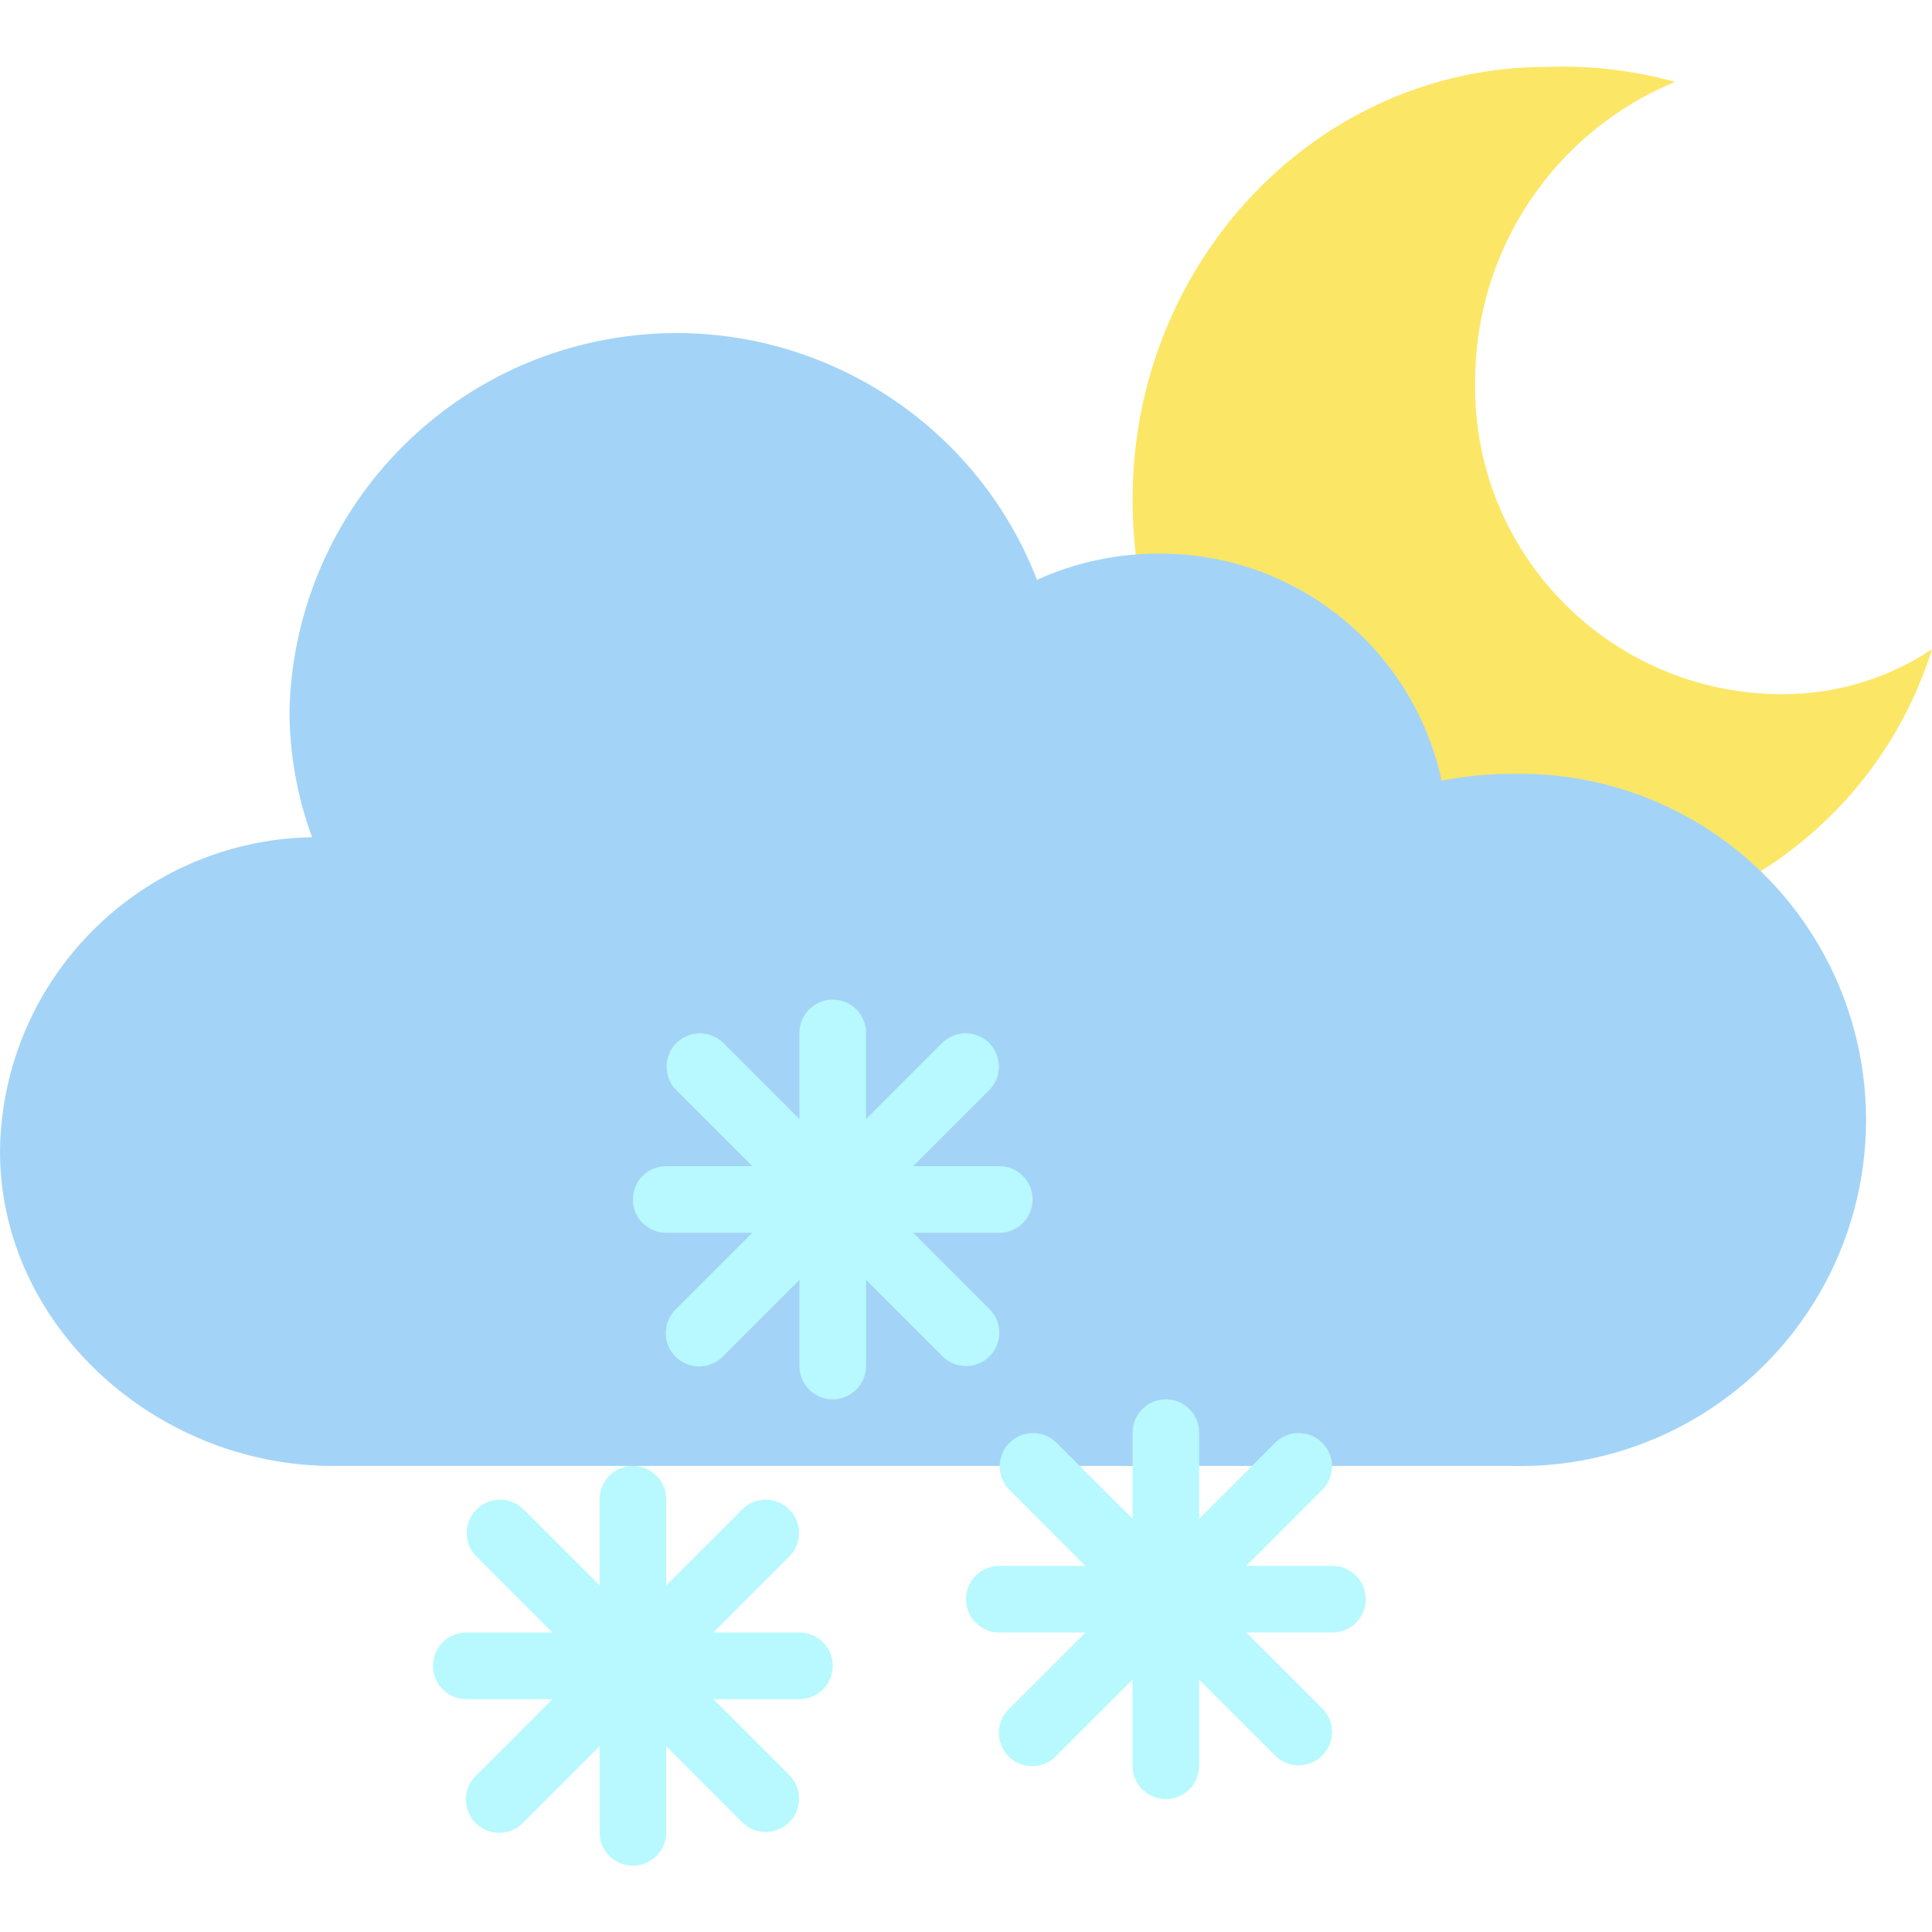
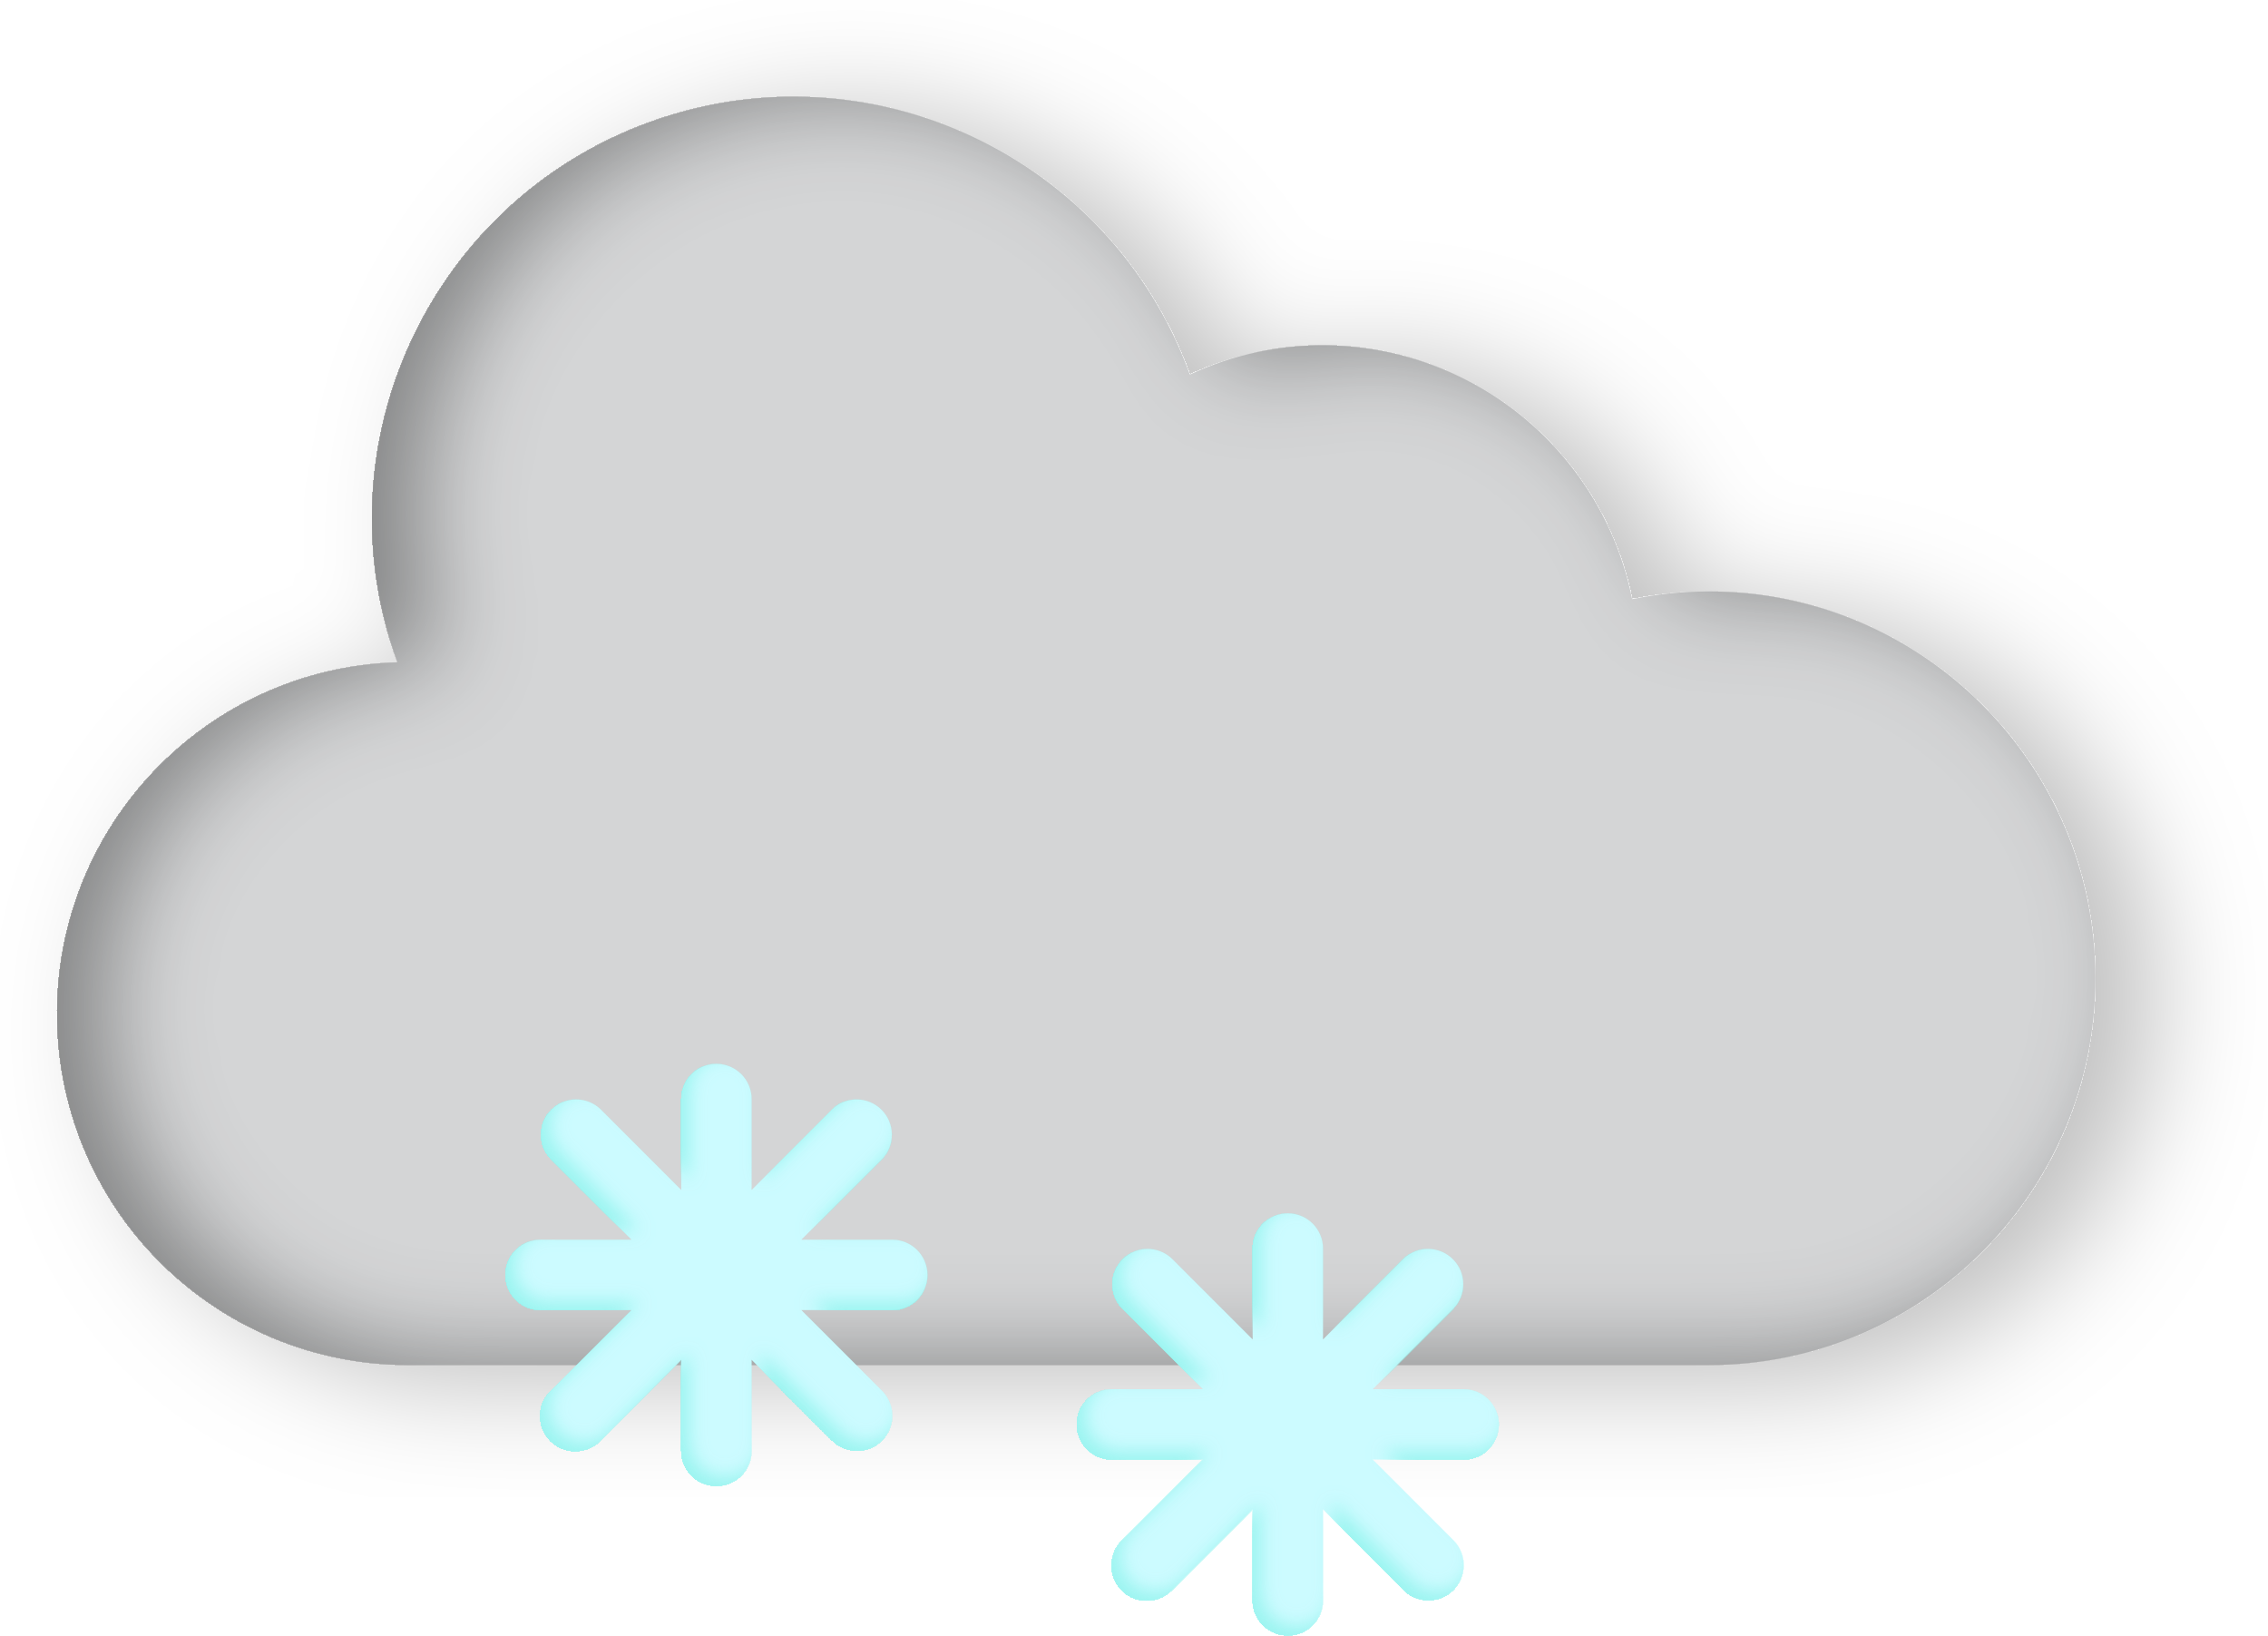
- <svg xmlns="http://www.w3.org/2000/svg" height="464pt" viewBox="0 -16 464 464" width="464pt">
-   <path d="m426.289 150.695c-40.672-.934-72.895-34.641-72-75.309.035-31.414 18.973-59.719 48-71.73-10.043-2.77-20.449-3.98-30.855-3.582-54.922 0-99.434 46.559-99.434 104 0 57.438 44.512 104 99.434 104 42.41-.094 79.871-27.668 92.566-68.137-11.152 7.406-24.328 11.168-37.711 10.758zm0 0" fill="#fce666" />
-   <path d="m352 336.074h11.031c30.172.723 58.363-14.957 73.66-40.969 15.297-26.016 15.297-58.273 0-84.289-15.297-26.012-43.488-41.691-73.66-40.969-5.641.004-11.266.555-16.801 1.648-6.926-32.023-35.371-54.789-68.133-54.535-10.02.004-19.918 2.145-29.043 6.281-16.062-41.289-59.039-65.5-102.676-57.844-43.641 7.656-75.809 45.047-76.859 89.34.023 10.352 1.859 20.617 5.426 30.336-41.281.73-74.488 34.164-74.945 75.445 0 41.73 37.344 75.555 80 75.555" fill="#a3d4f7" />
-   <g fill="#b7f9fe">
-     <path d="m192 376.074h-20.688l18.344-18.344c3.031-3.141 2.988-8.129-.098-11.215-3.086-3.086-8.074-3.129-11.215-.098l-18.344 18.344v-20.688c0-4.418-3.582-8-8-8s-8 3.582-8 8v20.688l-18.344-18.344c-3.141-3.031-8.129-2.988-11.215.098-3.086 3.086-3.129 8.074-.098 11.215l18.344 18.344h-20.688c-4.418 0-8 3.582-8 8s3.582 8 8 8h20.688l-18.344 18.344c-2.078 2.008-2.914 4.98-2.18 7.781.73 2.797 2.914 4.98 5.711 5.711 2.797.734 5.773-.102 7.781-2.18l18.344-18.344v20.688c0 4.418 3.582 8 8 8s8-3.582 8-8v-20.688l18.344 18.344c3.141 3.031 8.129 2.988 11.215-.098 3.086-3.086 3.129-8.078.098-11.215l-18.344-18.344h20.688c4.418 0 8-3.582 8-8s-3.582-8-8-8zm0 0" />
-     <path d="m320 360.074h-20.688l18.344-18.344c3.031-3.141 2.988-8.129-.098-11.215-3.086-3.086-8.074-3.129-11.215-.098l-18.344 18.344v-20.688c0-4.418-3.582-8-8-8s-8 3.582-8 8v20.688l-18.344-18.344c-3.141-3.031-8.129-2.988-11.215.098-3.086 3.086-3.129 8.074-.098 11.215l18.344 18.344h-20.688c-4.418 0-8 3.582-8 8s3.582 8 8 8h20.688l-18.344 18.344c-2.078 2.008-2.914 4.98-2.18 7.781.73 2.797 2.914 4.98 5.711 5.711 2.797.734 5.773-.102 7.781-2.18l18.344-18.344v20.688c0 4.418 3.582 8 8 8s8-3.582 8-8v-20.688l18.344 18.344c3.141 3.031 8.129 2.988 11.215-.098 3.086-3.086 3.129-8.078.098-11.215l-18.344-18.344h20.688c4.418 0 8-3.582 8-8s-3.582-8-8-8zm0 0" />
-     <path d="m232 312.074c3.234 0 6.152-1.949 7.391-4.941 1.238-2.988.551-6.426-1.734-8.715l-18.344-18.344h20.688c4.418 0 8-3.582 8-8s-3.582-8-8-8h-20.688l18.344-18.344c3.031-3.141 2.988-8.129-.098-11.215-3.086-3.086-8.074-3.129-11.215-.098l-18.344 18.344v-20.688c0-4.418-3.582-8-8-8s-8 3.582-8 8v20.688l-18.344-18.344c-3.141-3.031-8.129-2.988-11.215.098-3.086 3.086-3.129 8.074-.098 11.215l18.344 18.344h-20.688c-4.418 0-8 3.582-8 8s3.582 8 8 8h20.688l-18.344 18.344c-2.078 2.008-2.914 4.98-2.18 7.781.73 2.797 2.914 4.98 5.711 5.711 2.797.734 5.773-.102 7.781-2.18l18.344-18.344v20.688c0 4.418 3.582 8 8 8s8-3.582 8-8v-20.688l18.344 18.344c1.5 1.5 3.535 2.344 5.656 2.344zm0 0" />
+ <svg xmlns="http://www.w3.org/2000/svg" width="516" height="372" viewBox="0 0 516 372" fill="none">
+   <g id="Group 2">
+     <g id="Cloud" filter="url(#filter0_di)">
+       <path d="M388.755 134.541C382.905 134.541 377.066 135.127 371.333 136.283C367.01 114.705 353.032 96.299 333.412 86.337C313.787 76.374 290.679 75.956 270.707 85.2C252.632 35.414 197.621 9.709 147.835 27.783C98.049 45.861 72.344 100.872 90.418 150.658C46.806 152.037 12.357 188.131 13.009 231.762C13.665 275.389 49.185 310.432 92.82 310.502H388.755C437.342 310.502 476.736 271.112 476.736 222.522C476.736 173.931 437.342 134.541 388.755 134.541V134.541Z" fill="#D4D5D6" />
+     </g>
+     <g id="Snow Flake" filter="url(#filter1_i)">
+       <path d="M195 330C198.234 330 201.152 328.051 202.391 325.059C203.629 322.07 202.941 318.633 200.656 316.344L182.312 298H203C207.418 298 211 294.418 211 290C211 285.582 207.418 282 203 282H182.312L200.656 263.656C203.688 260.516 203.645 255.527 200.559 252.441C197.473 249.355 192.484 249.312 189.344 252.344L171 270.688V250C171 245.582 167.418 242 163 242C158.582 242 155 245.582 155 250V270.688L136.656 252.344C133.516 249.312 128.527 249.355 125.441 252.441C122.355 255.527 122.312 260.516 125.344 263.656L143.688 282H123C118.582 282 115 285.582 115 290C115 294.418 118.582 298 123 298H143.688L125.344 316.344C123.266 318.352 122.43 321.324 123.164 324.125C123.895 326.922 126.078 329.105 128.875 329.836C131.672 330.57 134.648 329.734 136.656 327.656L155 309.312V330C155 334.418 158.582 338 163 338C167.418 338 171 334.418 171 330V309.312L189.344 327.656C190.844 329.156 192.879 330 195 330Z" fill="#CCFBFF" />
+     </g>
+     <g id="Snow Flake_2" filter="url(#filter2_i)">
+       <path d="M325 364C328.234 364 331.152 362.051 332.391 359.059C333.629 356.07 332.941 352.633 330.656 350.344L312.312 332H333C337.418 332 341 328.418 341 324C341 319.582 337.418 316 333 316H312.312L330.656 297.656C333.688 294.516 333.645 289.527 330.559 286.441C327.473 283.355 322.484 283.312 319.344 286.344L301 304.688V284C301 279.582 297.418 276 293 276C288.582 276 285 279.582 285 284V304.688L266.656 286.344C263.516 283.312 258.527 283.355 255.441 286.441C252.355 289.527 252.312 294.516 255.344 297.656L273.688 316H253C248.582 316 245 319.582 245 324C245 328.418 248.582 332 253 332H273.688L255.344 350.344C253.266 352.352 252.43 355.324 253.164 358.125C253.895 360.922 256.078 363.105 258.875 363.836C261.672 364.57 264.648 363.734 266.656 361.656L285 343.312V364C285 368.418 288.582 372 293 372C297.418 372 301 368.418 301 364V343.312L319.344 361.656C320.844 363.156 322.879 364 325 364Z" fill="#CCFBFF" />
+     </g>
  </g>
+   <defs>
+     <filter id="filter0_di" x="0" y="0" width="515.736" height="340.502" filterUnits="userSpaceOnUse" color-interpolation-filters="sRGB">
+       <feFlood flood-opacity="0" result="BackgroundImageFix" />
+       <feColorMatrix in="SourceAlpha" type="matrix" values="0 0 0 0 0 0 0 0 0 0 0 0 0 0 0 0 0 0 127 0" result="hardAlpha" />
+       <feOffset dx="13" dy="4" />
+       <feGaussianBlur stdDeviation="13" />
+       <feComposite in2="hardAlpha" operator="out" />
+       <feColorMatrix type="matrix" values="0 0 0 0 0 0 0 0 0 0 0 0 0 0 0 0 0 0 0.25 0" />
+       <feBlend mode="normal" in2="BackgroundImageFix" result="effect1_dropShadow" />
+       <feBlend mode="normal" in="SourceGraphic" in2="effect1_dropShadow" result="shape" />
+       <feColorMatrix in="SourceAlpha" type="matrix" values="0 0 0 0 0 0 0 0 0 0 0 0 0 0 0 0 0 0 127 0" result="hardAlpha" />
+       <feOffset dx="11" dy="-1" />
+       <feGaussianBlur stdDeviation="11" />
+       <feComposite in2="hardAlpha" operator="arithmetic" k2="-1" k3="1" />
+       <feColorMatrix type="matrix" values="0 0 0 0 0 0 0 0 0 0 0 0 0 0 0 0 0 0 0.38 0" />
+       <feBlend mode="normal" in2="shape" result="effect2_innerShadow" />
+     </filter>
+     <filter id="filter1_i" x="115" y="240" width="98" height="98" filterUnits="userSpaceOnUse" color-interpolation-filters="sRGB">
+       <feFlood flood-opacity="0" result="BackgroundImageFix" />
+       <feBlend mode="normal" in="SourceGraphic" in2="BackgroundImageFix" result="shape" />
+       <feColorMatrix in="SourceAlpha" type="matrix" values="0 0 0 0 0 0 0 0 0 0 0 0 0 0 0 0 0 0 127 0" result="hardAlpha" />
+       <feOffset dx="2" dy="-2" />
+       <feGaussianBlur stdDeviation="2" />
+       <feComposite in2="hardAlpha" operator="arithmetic" k2="-1" k3="1" />
+       <feColorMatrix type="matrix" values="0 0 0 0 0.573 0 0 0 0 0.954 0 0 0 0 0.931 0 0 0 0.85 0" />
+       <feBlend mode="normal" in2="shape" result="effect1_innerShadow" />
+     </filter>
+     <filter id="filter2_i" x="245" y="274" width="98" height="98" filterUnits="userSpaceOnUse" color-interpolation-filters="sRGB">
+       <feFlood flood-opacity="0" result="BackgroundImageFix" />
+       <feBlend mode="normal" in="SourceGraphic" in2="BackgroundImageFix" result="shape" />
+       <feColorMatrix in="SourceAlpha" type="matrix" values="0 0 0 0 0 0 0 0 0 0 0 0 0 0 0 0 0 0 127 0" result="hardAlpha" />
+       <feOffset dx="2" dy="-2" />
+       <feGaussianBlur stdDeviation="2" />
+       <feComposite in2="hardAlpha" operator="arithmetic" k2="-1" k3="1" />
+       <feColorMatrix type="matrix" values="0 0 0 0 0.573 0 0 0 0 0.954 0 0 0 0 0.931 0 0 0 0.85 0" />
+       <feBlend mode="normal" in2="shape" result="effect1_innerShadow" />
+     </filter>
+   </defs>
</svg>
